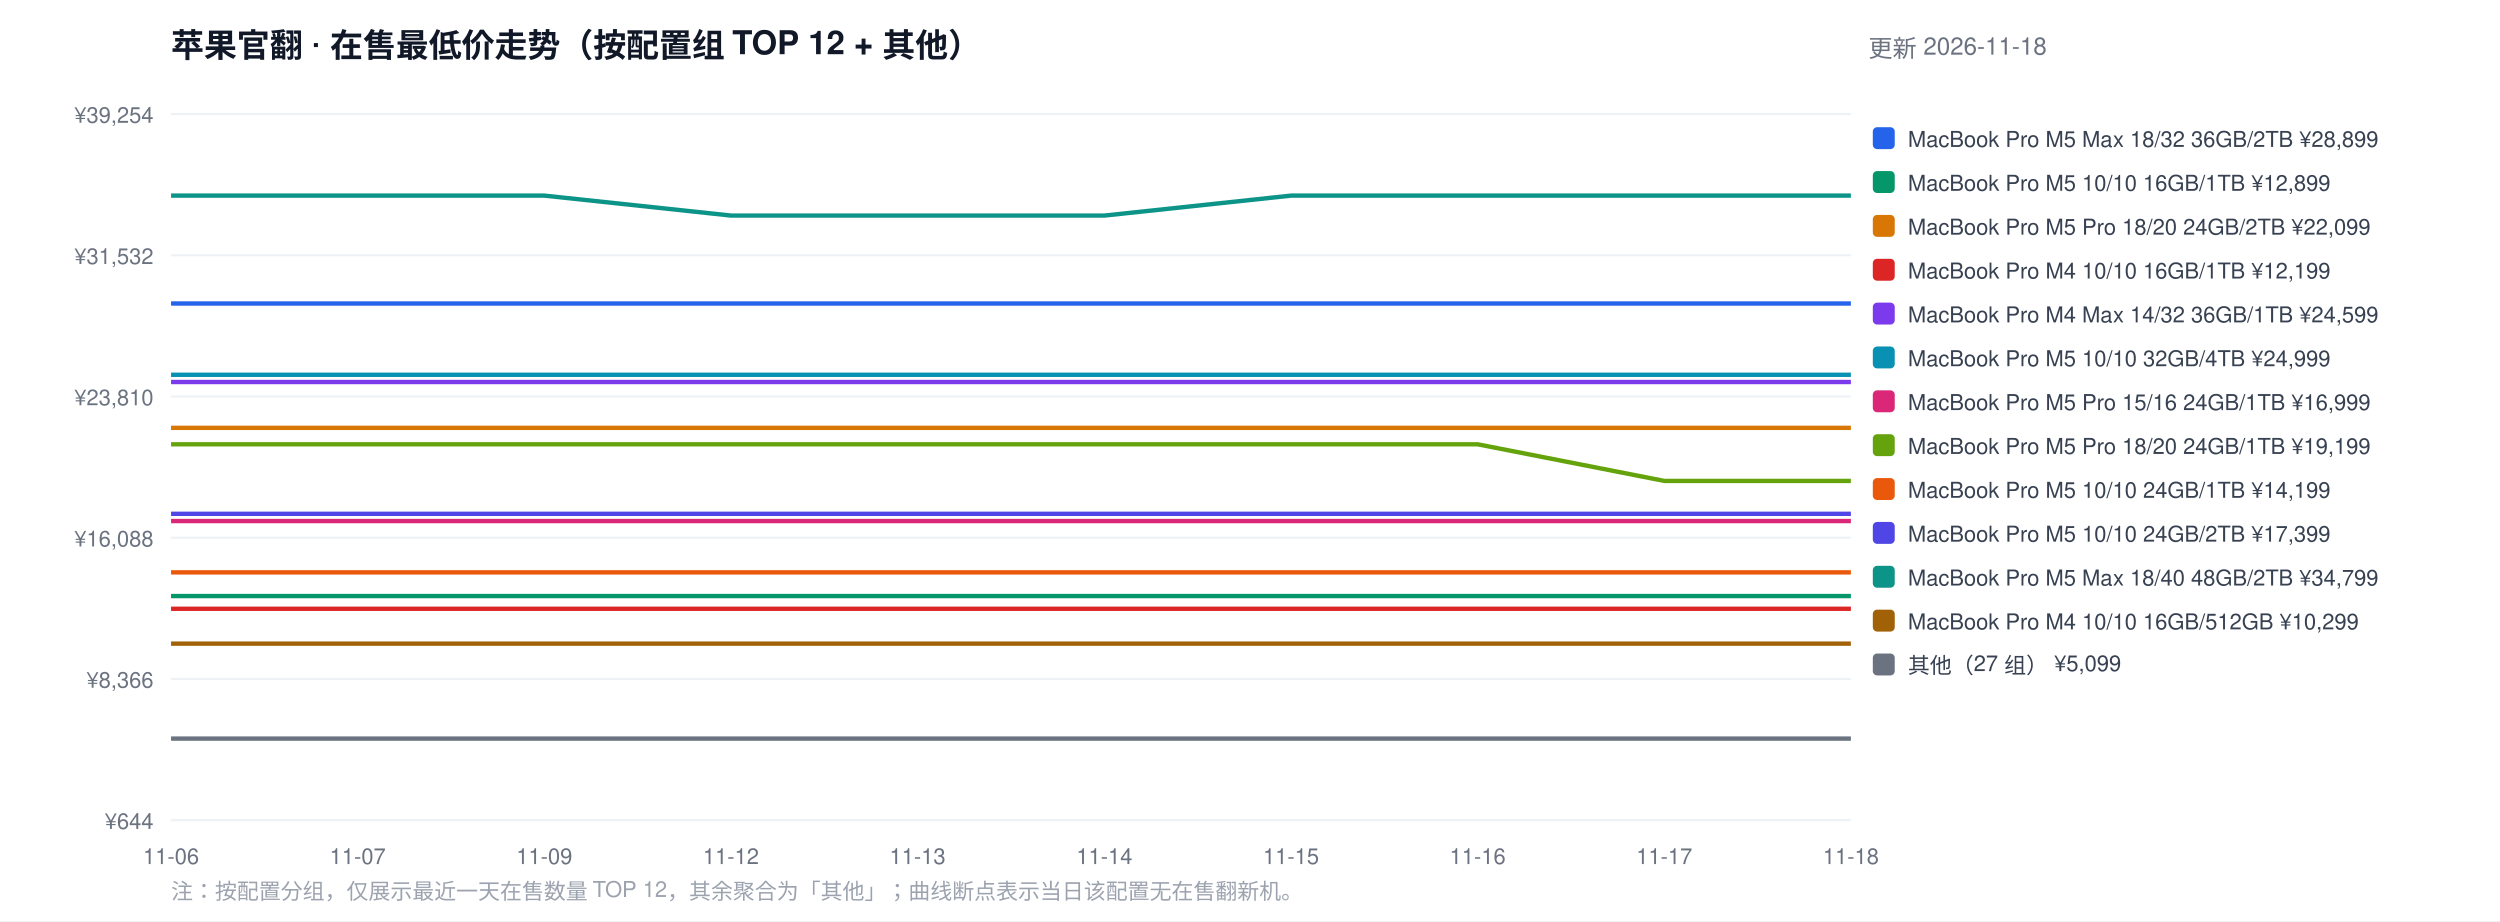
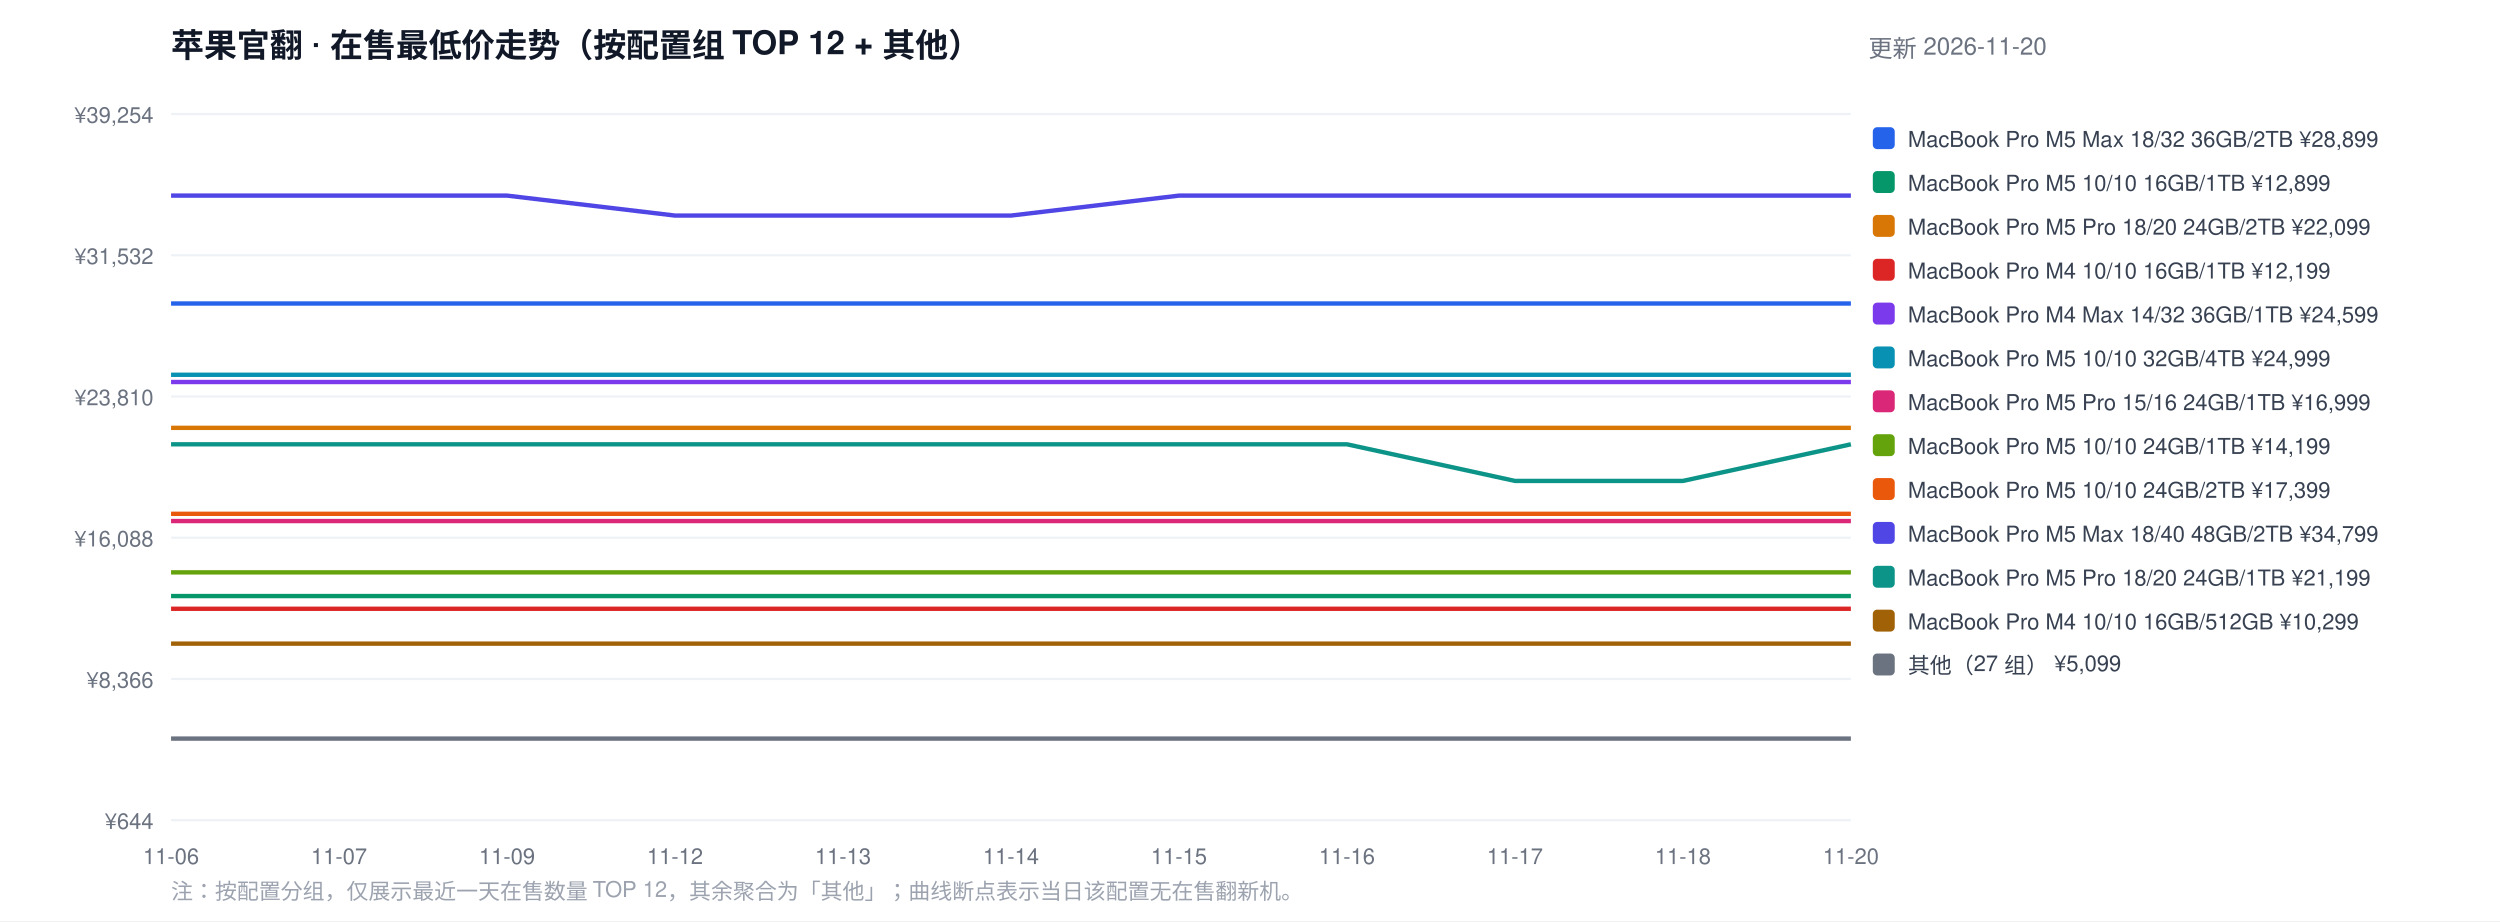
<svg xmlns="http://www.w3.org/2000/svg" width="1140" height="420" viewBox="0 0 1140 420" font-family="-apple-system,Segoe UI,Helvetica,Arial,sans-serif">
  <rect width="1140" height="420" fill="#ffffff" />
  <text x="78" y="26" font-size="15" font-weight="600" fill="#111827">苹果官翻 · 在售最低价走势（按配置组 TOP 12 + 其他）</text>
-   <text x="852" y="26" font-size="11" fill="#6b7280">更新 2026-11-18</text>
+   <text x="852" y="26" font-size="11" fill="#6b7280">更新 2026-11-20</text>
  <line x1="78" y1="374.0" x2="844" y2="374.0" stroke="#eef2f7" />
  <text x="70" y="378.0" font-size="10" fill="#6b7280" text-anchor="end">¥644</text>
  <line x1="78" y1="309.6" x2="844" y2="309.6" stroke="#eef2f7" />
  <text x="70" y="313.6" font-size="10" fill="#6b7280" text-anchor="end">¥8,366</text>
  <line x1="78" y1="245.2" x2="844" y2="245.2" stroke="#eef2f7" />
  <text x="70" y="249.2" font-size="10" fill="#6b7280" text-anchor="end">¥16,088</text>
  <line x1="78" y1="180.8" x2="844" y2="180.8" stroke="#eef2f7" />
  <text x="70" y="184.8" font-size="10" fill="#6b7280" text-anchor="end">¥23,810</text>
  <line x1="78" y1="116.4" x2="844" y2="116.4" stroke="#eef2f7" />
  <text x="70" y="120.4" font-size="10" fill="#6b7280" text-anchor="end">¥31,532</text>
  <line x1="78" y1="52.0" x2="844" y2="52.0" stroke="#eef2f7" />
  <text x="70" y="56.0" font-size="10" fill="#6b7280" text-anchor="end">¥39,254</text>
  <text x="78.0" y="394" font-size="10" fill="#6b7280" text-anchor="middle">11-06</text>
-   <text x="163.1" y="394" font-size="10" fill="#6b7280" text-anchor="middle">11-07</text>
-   <text x="248.2" y="394" font-size="10" fill="#6b7280" text-anchor="middle">11-09</text>
-   <text x="333.3" y="394" font-size="10" fill="#6b7280" text-anchor="middle">11-12</text>
-   <text x="418.4" y="394" font-size="10" fill="#6b7280" text-anchor="middle">11-13</text>
-   <text x="503.6" y="394" font-size="10" fill="#6b7280" text-anchor="middle">11-14</text>
-   <text x="588.7" y="394" font-size="10" fill="#6b7280" text-anchor="middle">11-15</text>
-   <text x="673.8" y="394" font-size="10" fill="#6b7280" text-anchor="middle">11-16</text>
-   <text x="758.9" y="394" font-size="10" fill="#6b7280" text-anchor="middle">11-17</text>
-   <text x="844.0" y="394" font-size="10" fill="#6b7280" text-anchor="middle">11-18</text>
-   <polyline fill="none" stroke="#2563eb" stroke-width="2" points="78.0,138.4 163.1,138.4 248.2,138.4 333.3,138.4 418.4,138.4 503.6,138.4 588.7,138.4 673.8,138.4 758.9,138.4 844.0,138.4" />
-   <polyline fill="none" stroke="#059669" stroke-width="2" points="78.0,271.8 163.1,271.8 248.2,271.8 333.3,271.8 418.4,271.8 503.6,271.8 588.7,271.8 673.8,271.8 758.9,271.8 844.0,271.8" />
-   <polyline fill="none" stroke="#d97706" stroke-width="2" points="78.0,195.1 163.1,195.1 248.2,195.1 333.3,195.1 418.4,195.1 503.6,195.1 588.7,195.1 673.8,195.1 758.9,195.1 844.0,195.1" />
-   <polyline fill="none" stroke="#dc2626" stroke-width="2" points="78.0,277.6 163.1,277.6 248.2,277.6 333.3,277.6 418.4,277.6 503.6,277.6 588.7,277.6 673.8,277.6 758.9,277.6 844.0,277.6" />
-   <polyline fill="none" stroke="#7c3aed" stroke-width="2" points="78.0,174.2 163.1,174.2 248.2,174.2 333.3,174.2 418.4,174.2 503.6,174.2 588.7,174.2 673.8,174.2 758.9,174.2 844.0,174.2" />
-   <polyline fill="none" stroke="#0891b2" stroke-width="2" points="78.0,170.9 163.1,170.9 248.2,170.9 333.3,170.9 418.4,170.9 503.6,170.9 588.7,170.9 673.8,170.9 758.9,170.9 844.0,170.9" />
-   <polyline fill="none" stroke="#db2777" stroke-width="2" points="78.0,237.6 163.1,237.6 248.2,237.6 333.3,237.6 418.4,237.6 503.6,237.6 588.7,237.6 673.8,237.6 758.9,237.6 844.0,237.6" />
-   <polyline fill="none" stroke="#65a30d" stroke-width="2" points="78.0,202.6 163.1,202.6 248.2,202.6 333.3,202.6 418.4,202.6 503.6,202.6 588.7,202.6 673.8,202.6 758.9,219.3 844.0,219.3" />
-   <polyline fill="none" stroke="#ea580c" stroke-width="2" points="78.0,261.0 163.1,261.0 248.2,261.0 333.3,261.0 418.4,261.0 503.6,261.0 588.7,261.0 673.8,261.0 758.9,261.0 844.0,261.0" />
-   <polyline fill="none" stroke="#4f46e5" stroke-width="2" points="78.0,234.3 163.1,234.3 248.2,234.3 333.3,234.3 418.4,234.3 503.6,234.3 588.7,234.3 673.8,234.3 758.9,234.3 844.0,234.3" />
-   <polyline fill="none" stroke="#0d9488" stroke-width="2" points="78.0,89.2 163.1,89.2 248.2,89.2 333.3,98.3 418.4,98.3 503.6,98.3 588.7,89.2 673.8,89.2 758.9,89.2 844.0,89.2" />
-   <polyline fill="none" stroke="#a16207" stroke-width="2" points="78.0,293.5 163.1,293.5 248.2,293.5 333.3,293.5 418.4,293.5 503.6,293.5 588.7,293.5 673.8,293.5 758.9,293.5 844.0,293.5" />
-   <polyline fill="none" stroke="#6b7280" stroke-width="2" points="78.0,336.8 163.1,336.8 248.2,336.8 333.3,336.8 418.4,336.8 503.6,336.8 588.7,336.8 673.8,336.8 758.9,336.8 844.0,336.8" />
+   <text x="154.6" y="394" font-size="10" fill="#6b7280" text-anchor="middle">11-07</text>
+   <text x="231.2" y="394" font-size="10" fill="#6b7280" text-anchor="middle">11-09</text>
+   <text x="307.8" y="394" font-size="10" fill="#6b7280" text-anchor="middle">11-12</text>
+   <text x="384.4" y="394" font-size="10" fill="#6b7280" text-anchor="middle">11-13</text>
+   <text x="461.0" y="394" font-size="10" fill="#6b7280" text-anchor="middle">11-14</text>
+   <text x="537.6" y="394" font-size="10" fill="#6b7280" text-anchor="middle">11-15</text>
+   <text x="614.2" y="394" font-size="10" fill="#6b7280" text-anchor="middle">11-16</text>
+   <text x="690.8" y="394" font-size="10" fill="#6b7280" text-anchor="middle">11-17</text>
+   <text x="767.4" y="394" font-size="10" fill="#6b7280" text-anchor="middle">11-18</text>
+   <text x="844.0" y="394" font-size="10" fill="#6b7280" text-anchor="middle">11-20</text>
+   <polyline fill="none" stroke="#2563eb" stroke-width="2" points="78.0,138.4 154.6,138.4 231.2,138.4 307.8,138.4 384.4,138.4 461.0,138.4 537.6,138.4 614.2,138.4 690.8,138.4 767.4,138.4 844.0,138.4" />
+   <polyline fill="none" stroke="#059669" stroke-width="2" points="78.0,271.8 154.6,271.8 231.2,271.8 307.8,271.8 384.4,271.8 461.0,271.8 537.6,271.8 614.2,271.8 690.8,271.8 767.4,271.8 844.0,271.8" />
+   <polyline fill="none" stroke="#d97706" stroke-width="2" points="78.0,195.1 154.6,195.1 231.2,195.1 307.8,195.1 384.4,195.1 461.0,195.1 537.6,195.1 614.2,195.1 690.8,195.1 767.4,195.1 844.0,195.1" />
+   <polyline fill="none" stroke="#dc2626" stroke-width="2" points="78.0,277.6 154.6,277.6 231.2,277.6 307.8,277.6 384.4,277.6 461.0,277.6 537.6,277.6 614.2,277.6 690.8,277.6 767.4,277.6 844.0,277.6" />
+   <polyline fill="none" stroke="#7c3aed" stroke-width="2" points="78.0,174.2 154.6,174.2 231.2,174.2 307.8,174.2 384.4,174.2 461.0,174.2 537.6,174.2 614.2,174.2 690.8,174.2 767.4,174.2 844.0,174.2" />
+   <polyline fill="none" stroke="#0891b2" stroke-width="2" points="78.0,170.9 154.6,170.9 231.2,170.9 307.8,170.9 384.4,170.9 461.0,170.9 537.6,170.9 614.2,170.9 690.8,170.9 767.4,170.9 844.0,170.9" />
+   <polyline fill="none" stroke="#db2777" stroke-width="2" points="78.0,237.6 154.6,237.6 231.2,237.6 307.8,237.6 384.4,237.6 461.0,237.6 537.6,237.6 614.2,237.6 690.8,237.6 767.4,237.6 844.0,237.6" />
+   <polyline fill="none" stroke="#65a30d" stroke-width="2" points="78.0,261.0 154.6,261.0 231.2,261.0 307.8,261.0 384.4,261.0 461.0,261.0 537.6,261.0 614.2,261.0 690.8,261.0 767.4,261.0 844.0,261.0" />
+   <polyline fill="none" stroke="#ea580c" stroke-width="2" points="78.0,234.3 154.6,234.3 231.2,234.3 307.8,234.3 384.4,234.3 461.0,234.3 537.6,234.3 614.2,234.3 690.8,234.3 767.4,234.3 844.0,234.3" />
+   <polyline fill="none" stroke="#4f46e5" stroke-width="2" points="78.0,89.2 154.6,89.2 231.2,89.2 307.8,98.3 384.4,98.3 461.0,98.3 537.6,89.2 614.2,89.2 690.8,89.2 767.4,89.2 844.0,89.2" />
+   <polyline fill="none" stroke="#0d9488" stroke-width="2" points="78.0,202.6 154.6,202.6 231.2,202.6 307.8,202.6 384.4,202.6 461.0,202.6 537.6,202.6 614.2,202.6 690.8,219.3 767.4,219.3 844.0,202.6" />
+   <polyline fill="none" stroke="#a16207" stroke-width="2" points="78.0,293.5 154.6,293.5 231.2,293.5 307.8,293.5 384.4,293.5 461.0,293.5 537.6,293.5 614.2,293.5 690.8,293.5 767.4,293.5 844.0,293.5" />
+   <polyline fill="none" stroke="#6b7280" stroke-width="2" points="78.0,336.8 154.6,336.8 231.2,336.8 307.8,336.8 384.4,336.8 461.0,336.8 537.6,336.8 614.2,336.8 690.8,336.8 767.4,336.8 844.0,336.8" />
  <rect x="854" y="58" width="10" height="10" rx="2" fill="#2563eb" />
  <text x="870" y="67" font-size="10" fill="#374151">MacBook Pro M5 Max 18/32 36GB/2TB ¥28,899</text>
  <rect x="854" y="78" width="10" height="10" rx="2" fill="#059669" />
  <text x="870" y="87" font-size="10" fill="#374151">MacBook Pro M5 10/10 16GB/1TB ¥12,899</text>
  <rect x="854" y="98" width="10" height="10" rx="2" fill="#d97706" />
  <text x="870" y="107" font-size="10" fill="#374151">MacBook Pro M5 Pro 18/20 24GB/2TB ¥22,099</text>
  <rect x="854" y="118" width="10" height="10" rx="2" fill="#dc2626" />
  <text x="870" y="127" font-size="10" fill="#374151">MacBook Pro M4 10/10 16GB/1TB ¥12,199</text>
  <rect x="854" y="138" width="10" height="10" rx="2" fill="#7c3aed" />
  <text x="870" y="147" font-size="10" fill="#374151">MacBook Pro M4 Max 14/32 36GB/1TB ¥24,599</text>
  <rect x="854" y="158" width="10" height="10" rx="2" fill="#0891b2" />
  <text x="870" y="167" font-size="10" fill="#374151">MacBook Pro M5 10/10 32GB/4TB ¥24,999</text>
  <rect x="854" y="178" width="10" height="10" rx="2" fill="#db2777" />
  <text x="870" y="187" font-size="10" fill="#374151">MacBook Pro M5 Pro 15/16 24GB/1TB ¥16,999</text>
  <rect x="854" y="198" width="10" height="10" rx="2" fill="#65a30d" />
-   <text x="870" y="207" font-size="10" fill="#374151">MacBook Pro M5 Pro 18/20 24GB/1TB ¥19,199</text>
+   <text x="870" y="207" font-size="10" fill="#374151">MacBook Pro M5 10/10 24GB/1TB ¥14,199</text>
  <rect x="854" y="218" width="10" height="10" rx="2" fill="#ea580c" />
-   <text x="870" y="227" font-size="10" fill="#374151">MacBook Pro M5 10/10 24GB/1TB ¥14,199</text>
+   <text x="870" y="227" font-size="10" fill="#374151">MacBook Pro M5 10/10 24GB/2TB ¥17,399</text>
  <rect x="854" y="238" width="10" height="10" rx="2" fill="#4f46e5" />
-   <text x="870" y="247" font-size="10" fill="#374151">MacBook Pro M5 10/10 24GB/2TB ¥17,399</text>
+   <text x="870" y="247" font-size="10" fill="#374151">MacBook Pro M5 Max 18/40 48GB/2TB ¥34,799</text>
  <rect x="854" y="258" width="10" height="10" rx="2" fill="#0d9488" />
-   <text x="870" y="267" font-size="10" fill="#374151">MacBook Pro M5 Max 18/40 48GB/2TB ¥34,799</text>
+   <text x="870" y="267" font-size="10" fill="#374151">MacBook Pro M5 Pro 18/20 24GB/1TB ¥21,199</text>
  <rect x="854" y="278" width="10" height="10" rx="2" fill="#a16207" />
  <text x="870" y="287" font-size="10" fill="#374151">MacBook Pro M4 10/10 16GB/512GB ¥10,299</text>
  <rect x="854" y="298" width="10" height="10" rx="2" fill="#6b7280" />
  <text x="870" y="307" font-size="10" fill="#374151">其他（27 组） ¥5,099</text>
  <text x="78" y="410" font-size="10" fill="#9ca3af">注：按配置分组，仅展示最近一天在售数量 TOP 12，其余聚合为「其他」；曲线断点表示当日该配置无在售翻新机。</text>
</svg>
